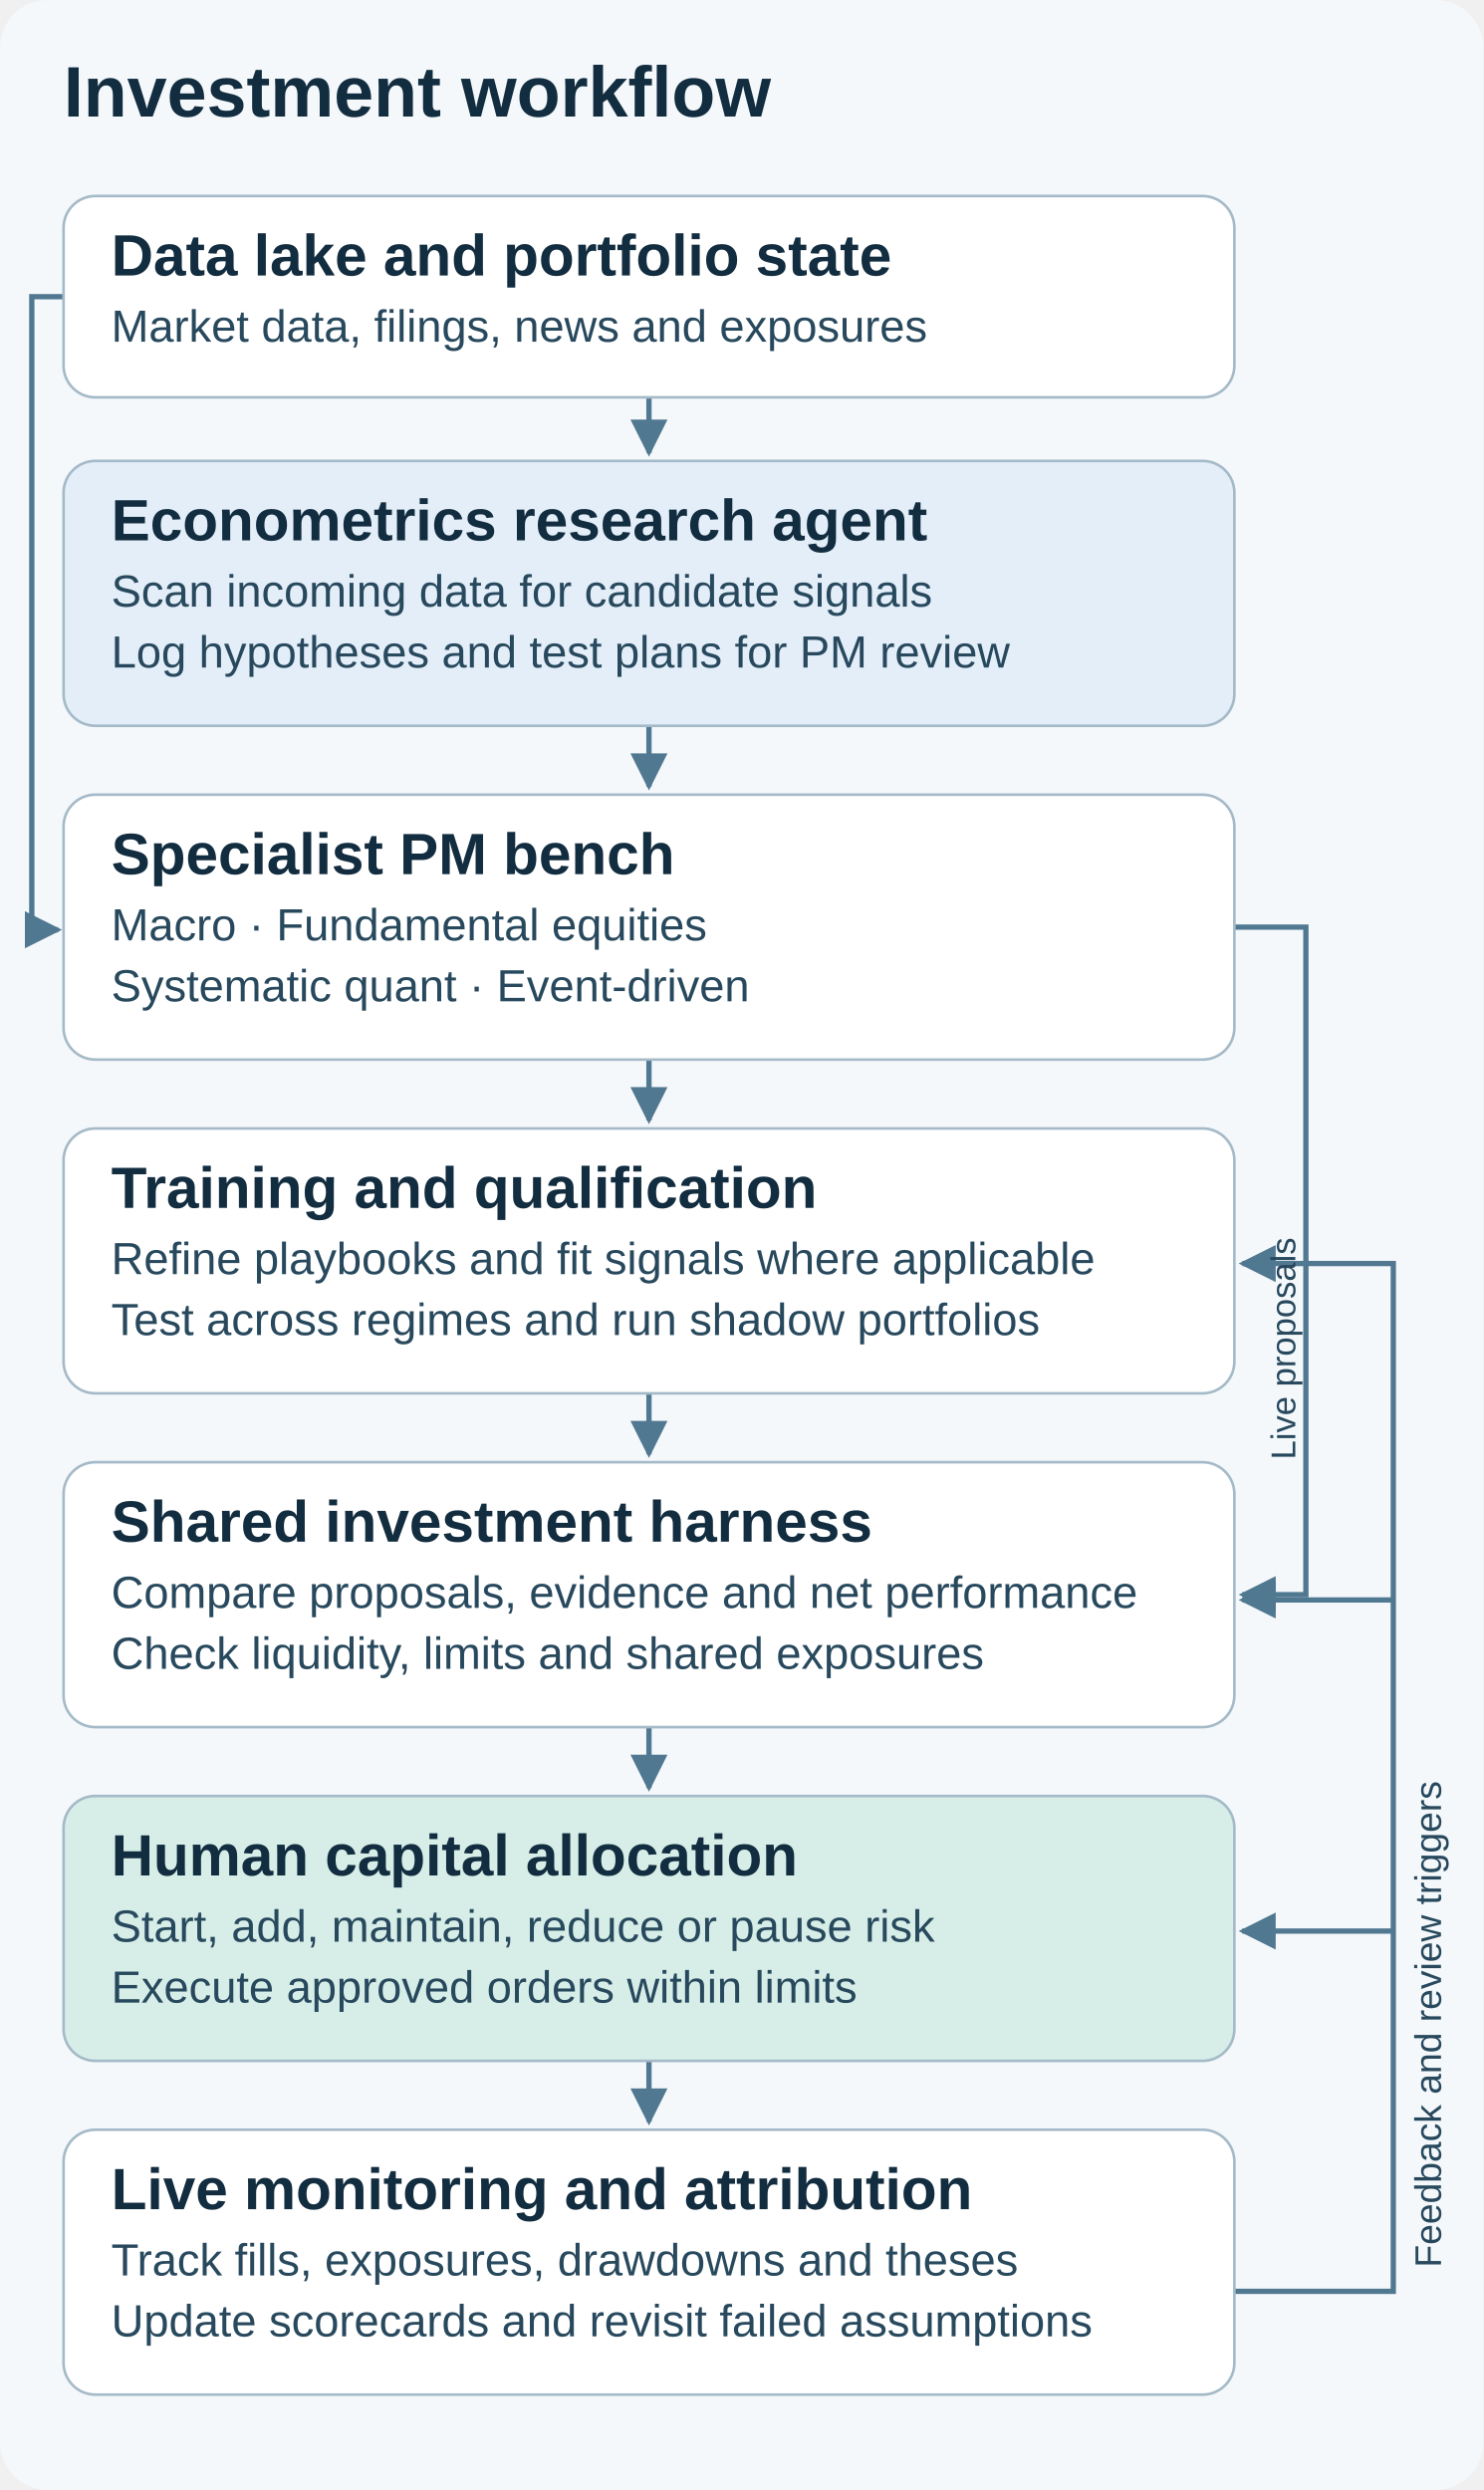
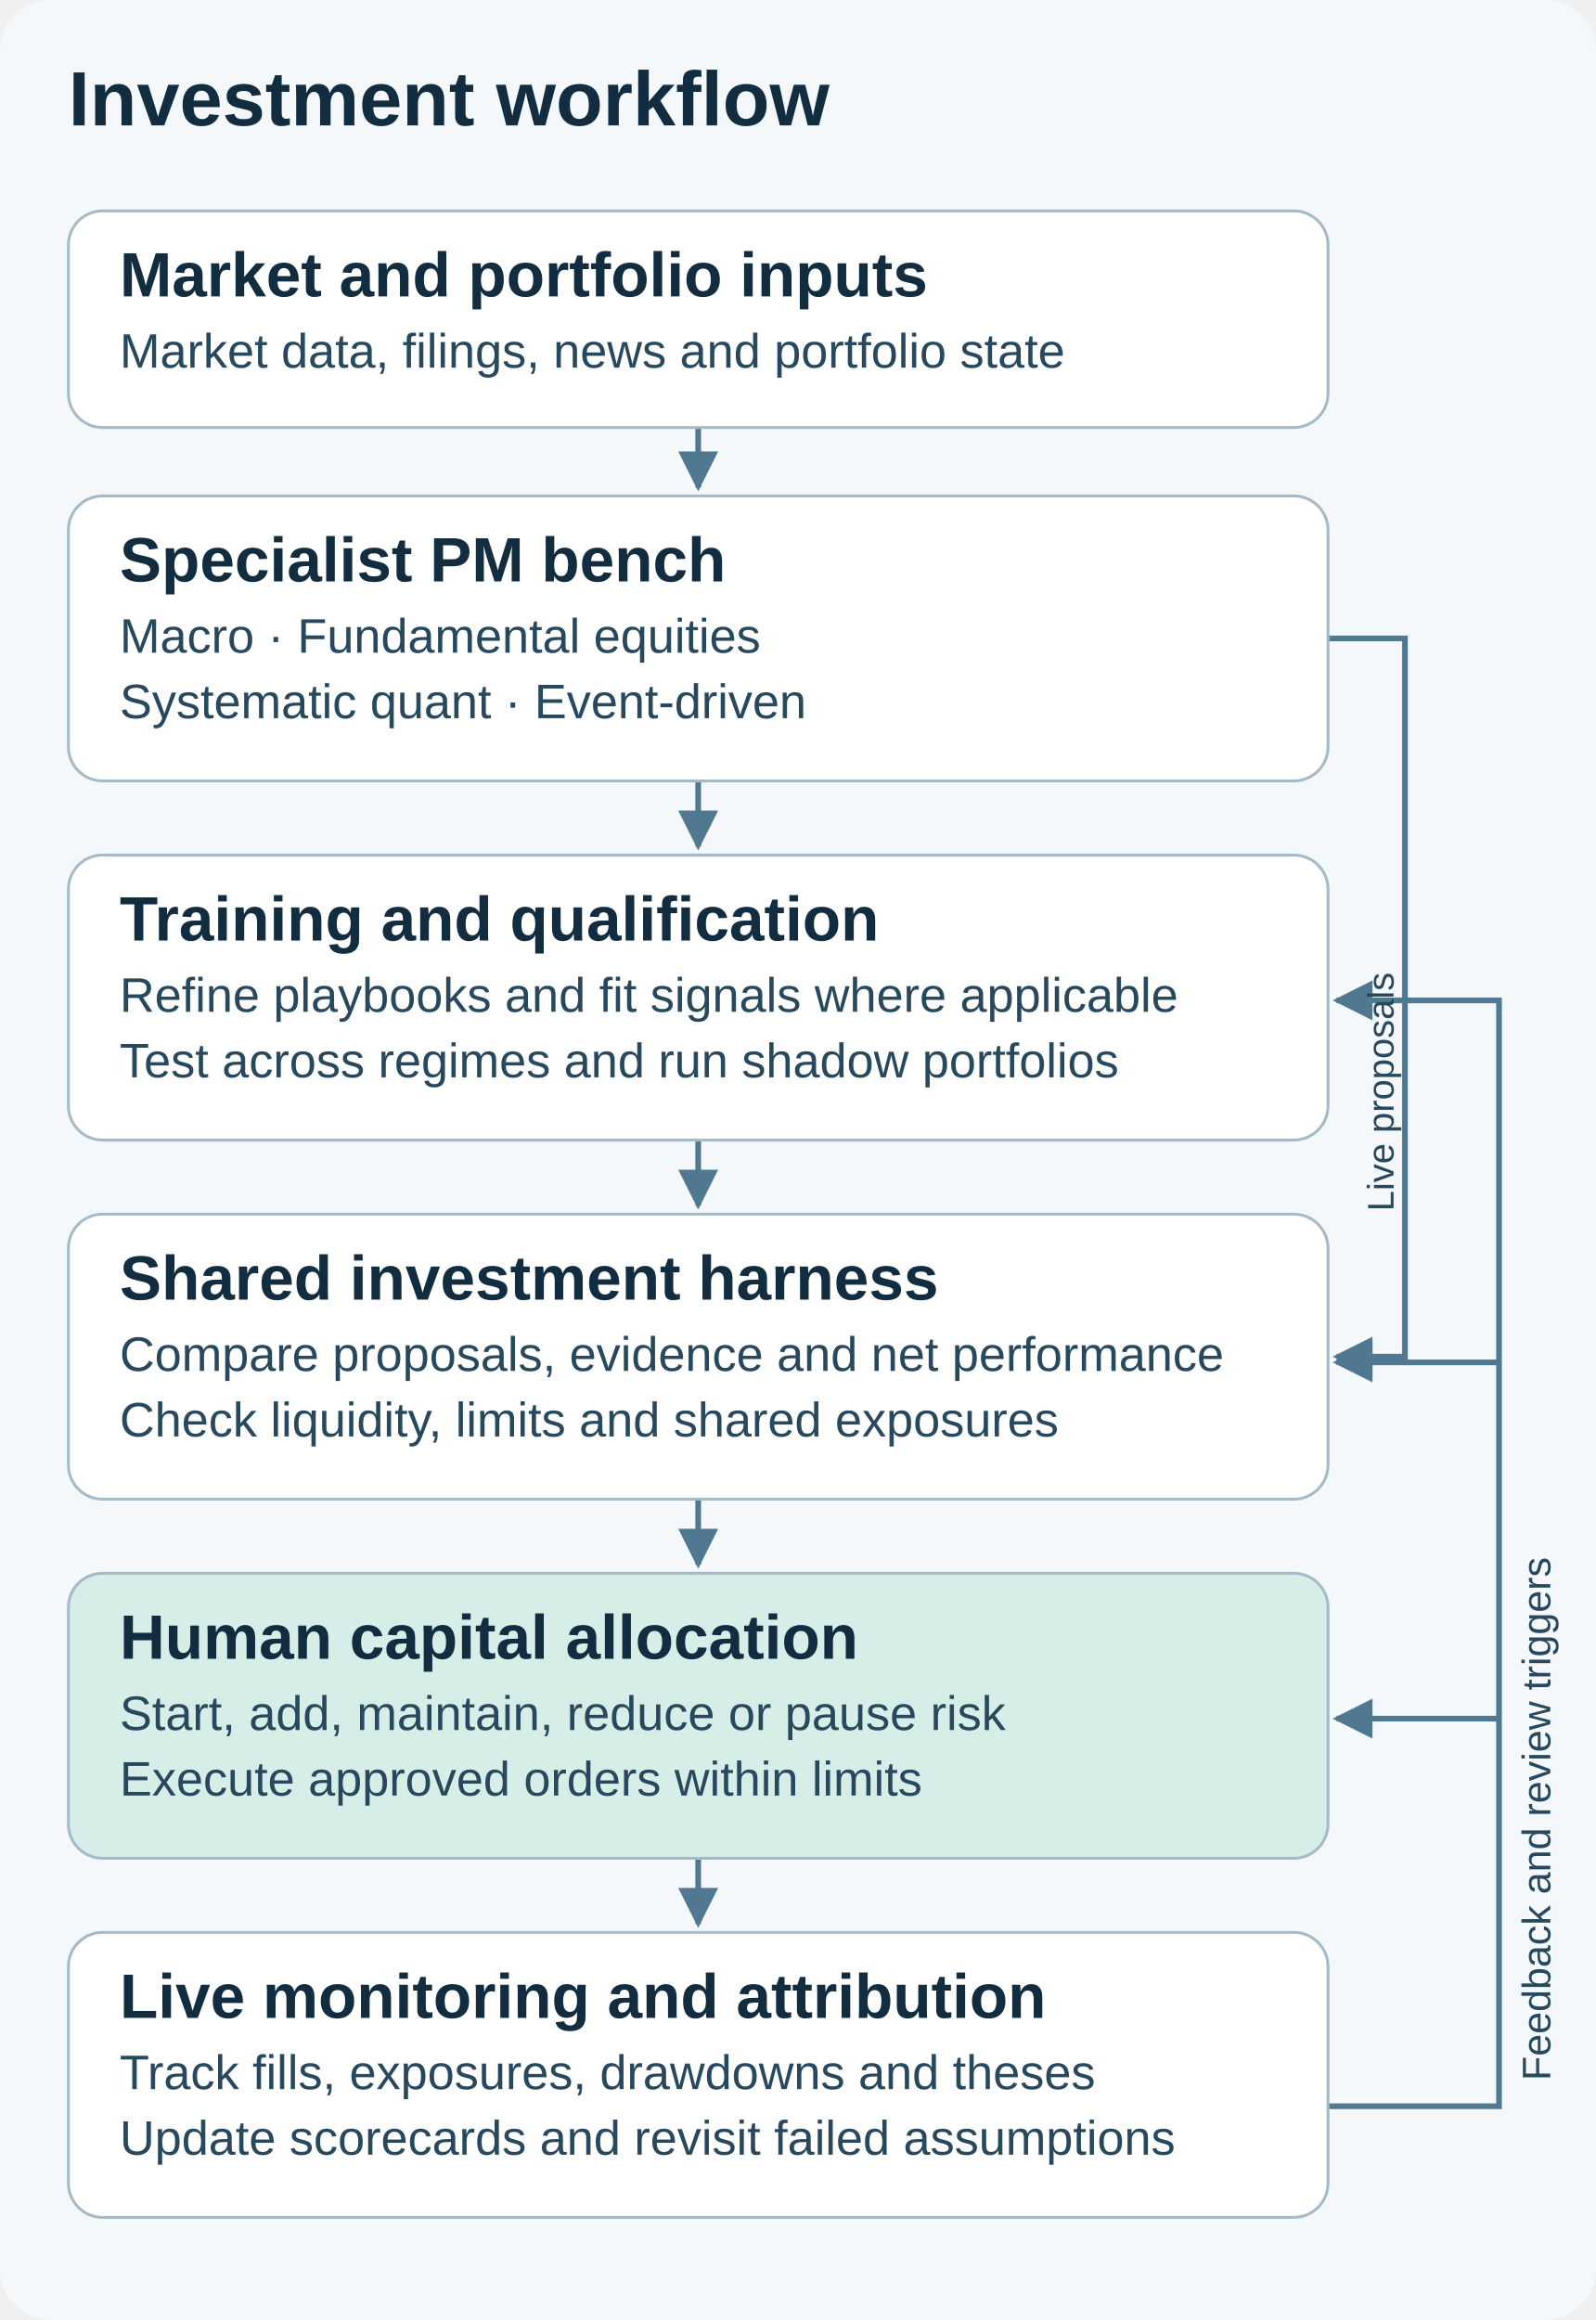
- <svg xmlns="http://www.w3.org/2000/svg" viewBox="0 0 560 940" width="560" height="940" role="img" aria-labelledby="title desc">
+ <svg xmlns="http://www.w3.org/2000/svg" viewBox="0 0 560 814" width="560" height="814" role="img" aria-labelledby="title desc">
  <defs>
    <marker id="arrow" viewBox="0 0 10 10" refX="9" refY="5" markerWidth="7" markerHeight="7" orient="auto">
      <path d="M0 0L10 5L0 10Z" fill="#517891" />
    </marker>
  </defs>
-   <rect width="560" height="940" rx="18" fill="#f4f8fb" />
+   <rect width="560" height="814" rx="18" fill="#f4f8fb" />
  <text x="24" y="44" font-family="Arial,sans-serif" font-size="27" font-weight="bold" fill="#132d40">Investment workflow</text>
  <g fill="none" stroke="#517891" stroke-width="2" marker-end="url(#arrow)">
    <path d="M245 150V171" />
    <path d="M245 274V297" />
    <path d="M245 400V423" />
    <path d="M245 526V549" />
    <path d="M245 652V675" />
-     <path d="M245 778V801" />
-     <path d="M24 112H12V351H22" />
-     <path d="M466 350H493V602H469" />
-     <path d="M466 865H526V477H469" />
-     <path d="M526 604H469" />
-     <path d="M526 729H469" />
+     <path d="M466 224H493V476H469" />
+     <path d="M466 739H526V351H469" />
+     <path d="M526 478H469" />
+     <path d="M526 603H469" />
  </g>
  <g font-family="Arial,sans-serif">
    <g transform="translate(24 74)">
      <rect width="442" height="76" rx="12" fill="#ffffff" stroke="#a5bac8" />
-       <text x="18" y="30" font-size="22" font-weight="bold" fill="#132d40">Data lake and portfolio state</text>
-       <text x="18" y="55" font-size="17" fill="#28495d">Market data, filings, news and exposures</text>
+       <text x="18" y="30" font-size="22" font-weight="bold" fill="#132d40">Market and portfolio inputs</text>
+       <text x="18" y="55" font-size="17" fill="#28495d">Market data, filings, news and portfolio state</text>
    </g>
    <g transform="translate(24 174)">
-       <rect width="442" height="100" rx="12" fill="#e3eef9" stroke="#a5bac8" />
-       <text x="18" y="30" font-size="22" font-weight="bold" fill="#132d40">Econometrics research agent</text>
-       <text x="18" y="55" font-size="17" fill="#28495d">Scan incoming data for candidate signals</text>
-       <text x="18" y="78" font-size="17" fill="#28495d">Log hypotheses and test plans for PM review</text>
-     </g>
-     <g transform="translate(24 300)">
      <rect width="442" height="100" rx="12" fill="#ffffff" stroke="#a5bac8" />
      <text x="18" y="30" font-size="22" font-weight="bold" fill="#132d40">Specialist PM bench</text>
      <text x="18" y="55" font-size="17" fill="#28495d">Macro · Fundamental equities</text>
      <text x="18" y="78" font-size="17" fill="#28495d">Systematic quant · Event-driven</text>
    </g>
-     <g transform="translate(24 426)">
+     <g transform="translate(24 300)">
      <rect width="442" height="100" rx="12" fill="#ffffff" stroke="#a5bac8" />
      <text x="18" y="30" font-size="22" font-weight="bold" fill="#132d40">Training and qualification</text>
      <text x="18" y="55" font-size="17" fill="#28495d">Refine playbooks and fit signals where applicable</text>
      <text x="18" y="78" font-size="17" fill="#28495d">Test across regimes and run shadow portfolios</text>
    </g>
-     <g transform="translate(24 552)">
+     <g transform="translate(24 426)">
      <rect width="442" height="100" rx="12" fill="#ffffff" stroke="#a5bac8" />
      <text x="18" y="30" font-size="22" font-weight="bold" fill="#132d40">Shared investment harness</text>
      <text x="18" y="55" font-size="17" fill="#28495d">Compare proposals, evidence and net performance</text>
      <text x="18" y="78" font-size="17" fill="#28495d">Check liquidity, limits and shared exposures</text>
    </g>
-     <g transform="translate(24 678)">
+     <g transform="translate(24 552)">
      <rect width="442" height="100" rx="12" fill="#d7eee8" stroke="#a5bac8" />
      <text x="18" y="30" font-size="22" font-weight="bold" fill="#132d40">Human capital allocation</text>
      <text x="18" y="55" font-size="17" fill="#28495d">Start, add, maintain, reduce or pause risk</text>
      <text x="18" y="78" font-size="17" fill="#28495d">Execute approved orders within limits</text>
    </g>
-     <g transform="translate(24 804)">
+     <g transform="translate(24 678)">
      <rect width="442" height="100" rx="12" fill="#ffffff" stroke="#a5bac8" />
      <text x="18" y="30" font-size="22" font-weight="bold" fill="#132d40">Live monitoring and attribution</text>
      <text x="18" y="55" font-size="17" fill="#28495d">Track fills, exposures, drawdowns and theses</text>
      <text x="18" y="78" font-size="17" fill="#28495d">Update scorecards and revisit failed assumptions</text>
    </g>
-     <text transform="translate(489 551) rotate(-90)" font-size="13" fill="#28495d">Live proposals</text>
-     <text transform="translate(544 856) rotate(-90)" font-size="14" fill="#28495d">Feedback and review triggers</text>
+     <text transform="translate(489 425) rotate(-90)" font-size="13" fill="#28495d">Live proposals</text>
+     <text transform="translate(544 730) rotate(-90)" font-size="14" fill="#28495d">Feedback and review triggers</text>
  </g>
</svg>
